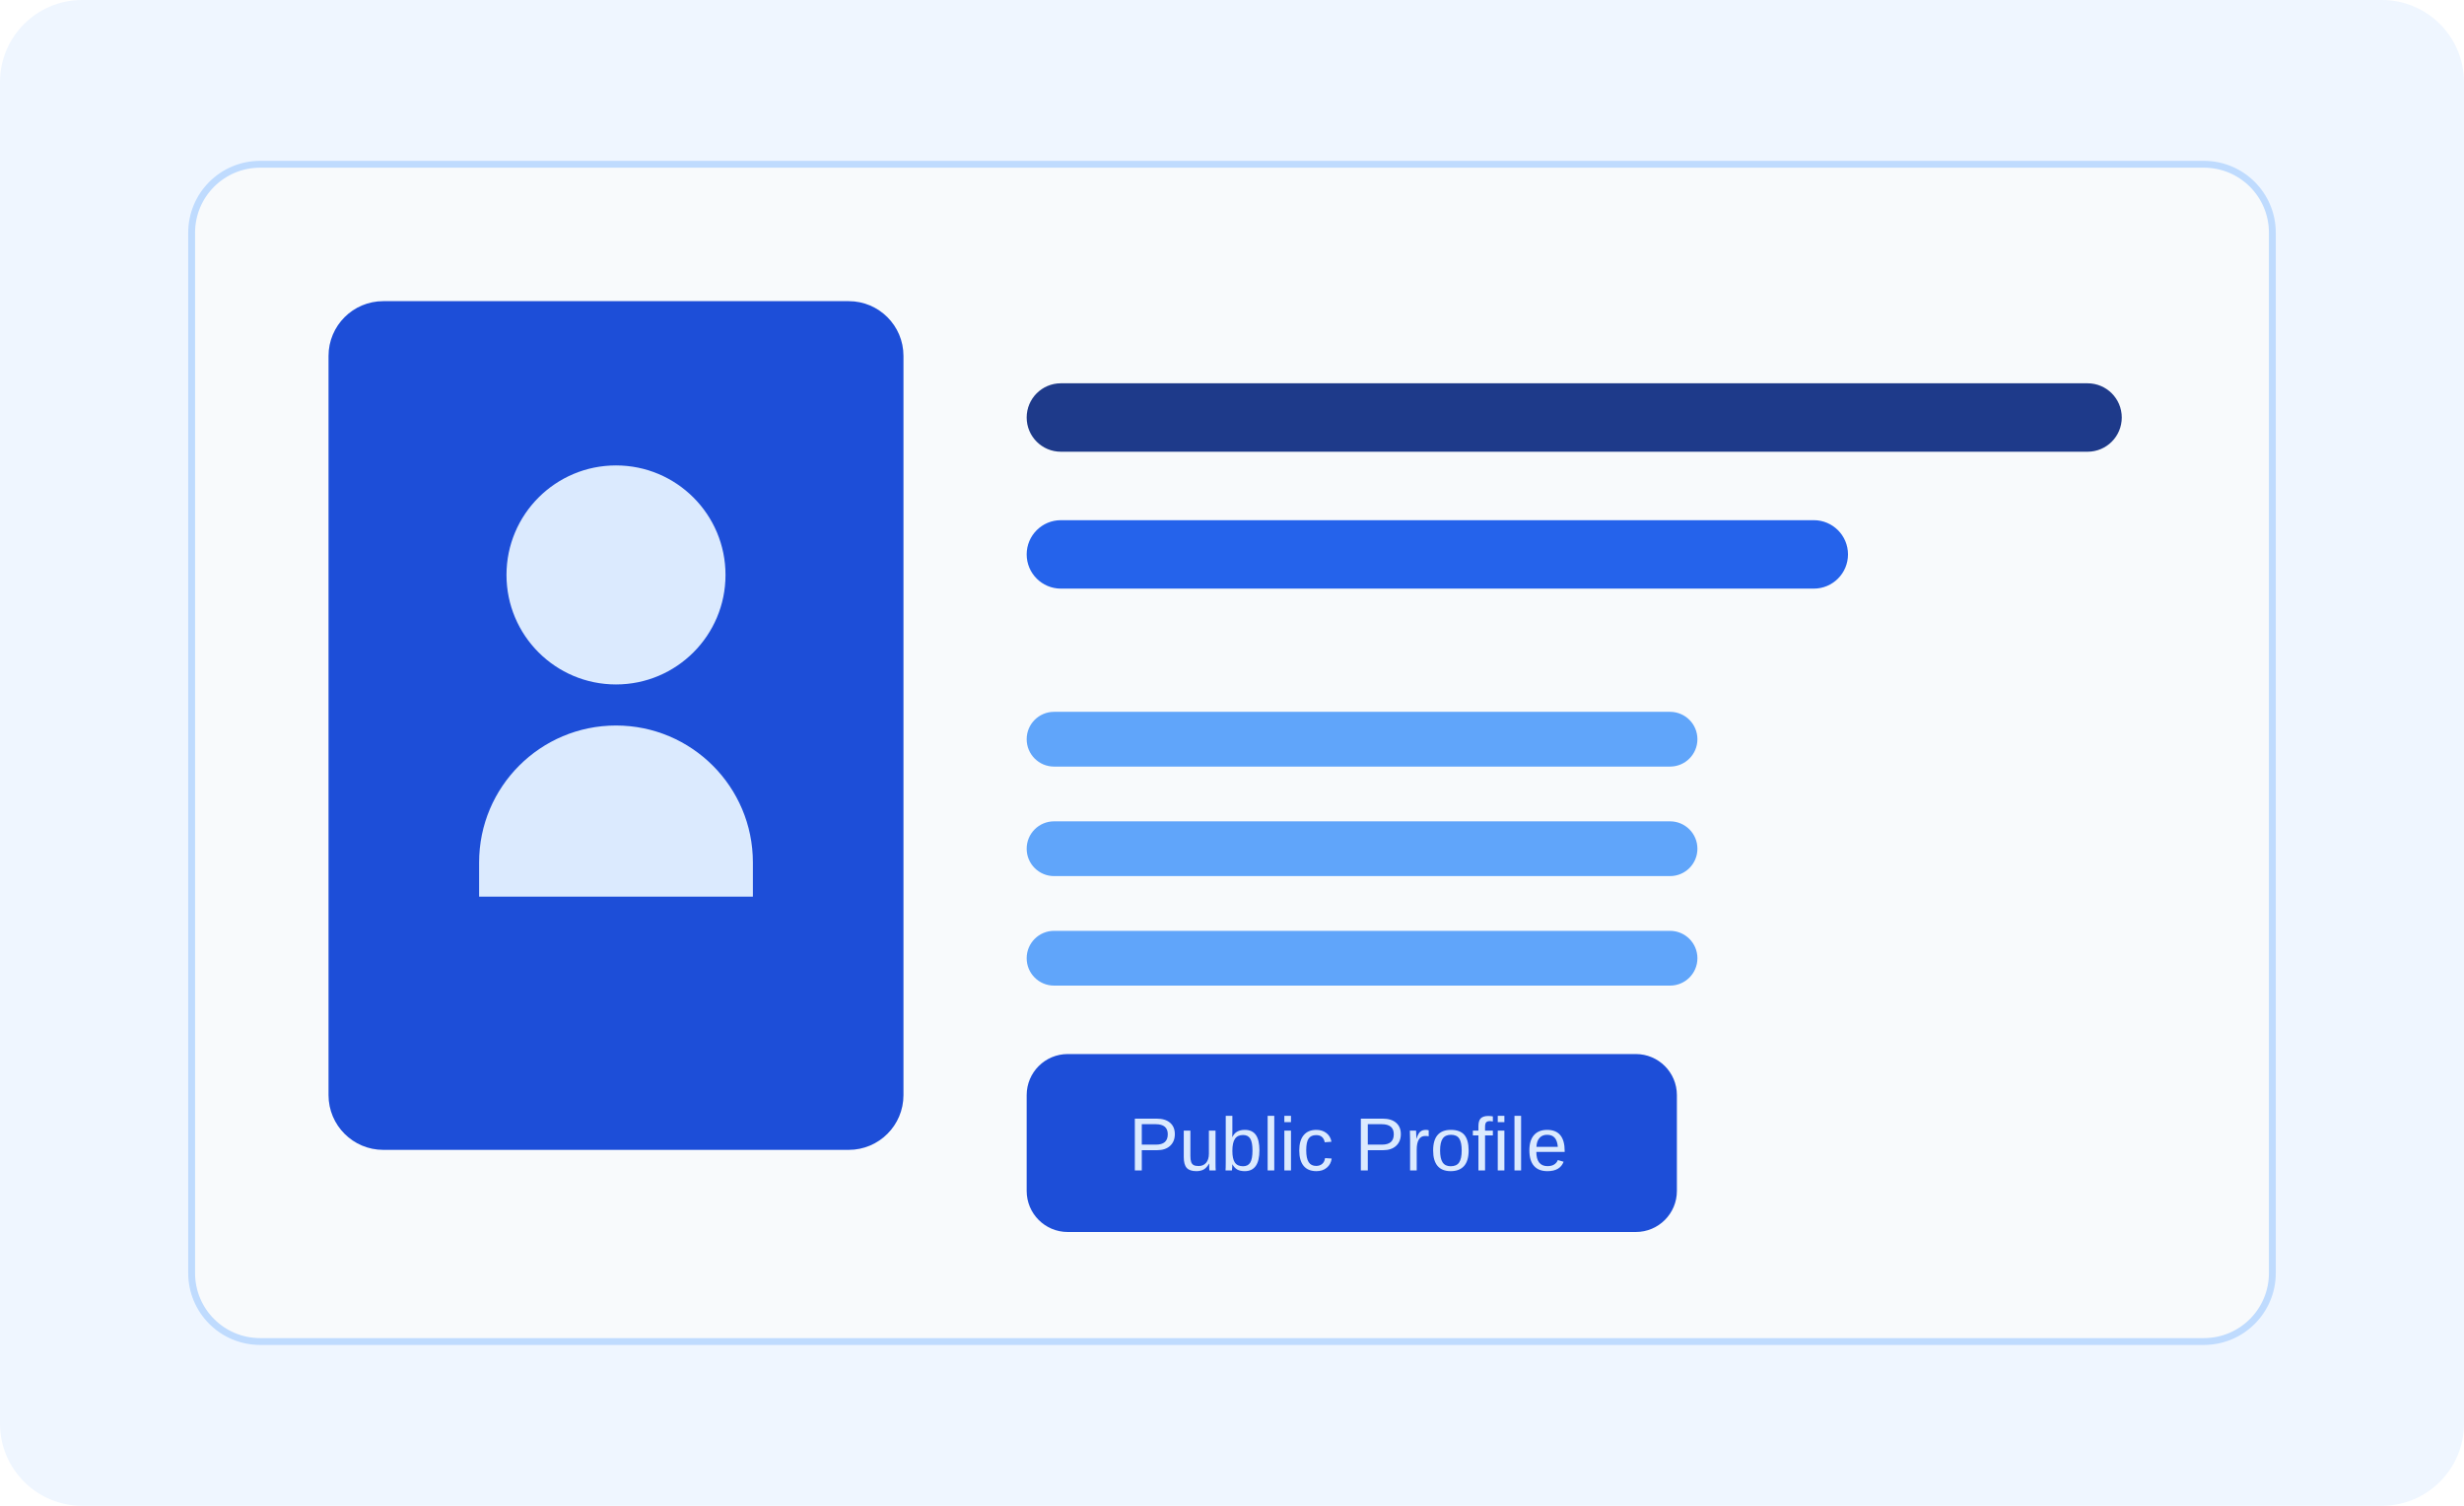
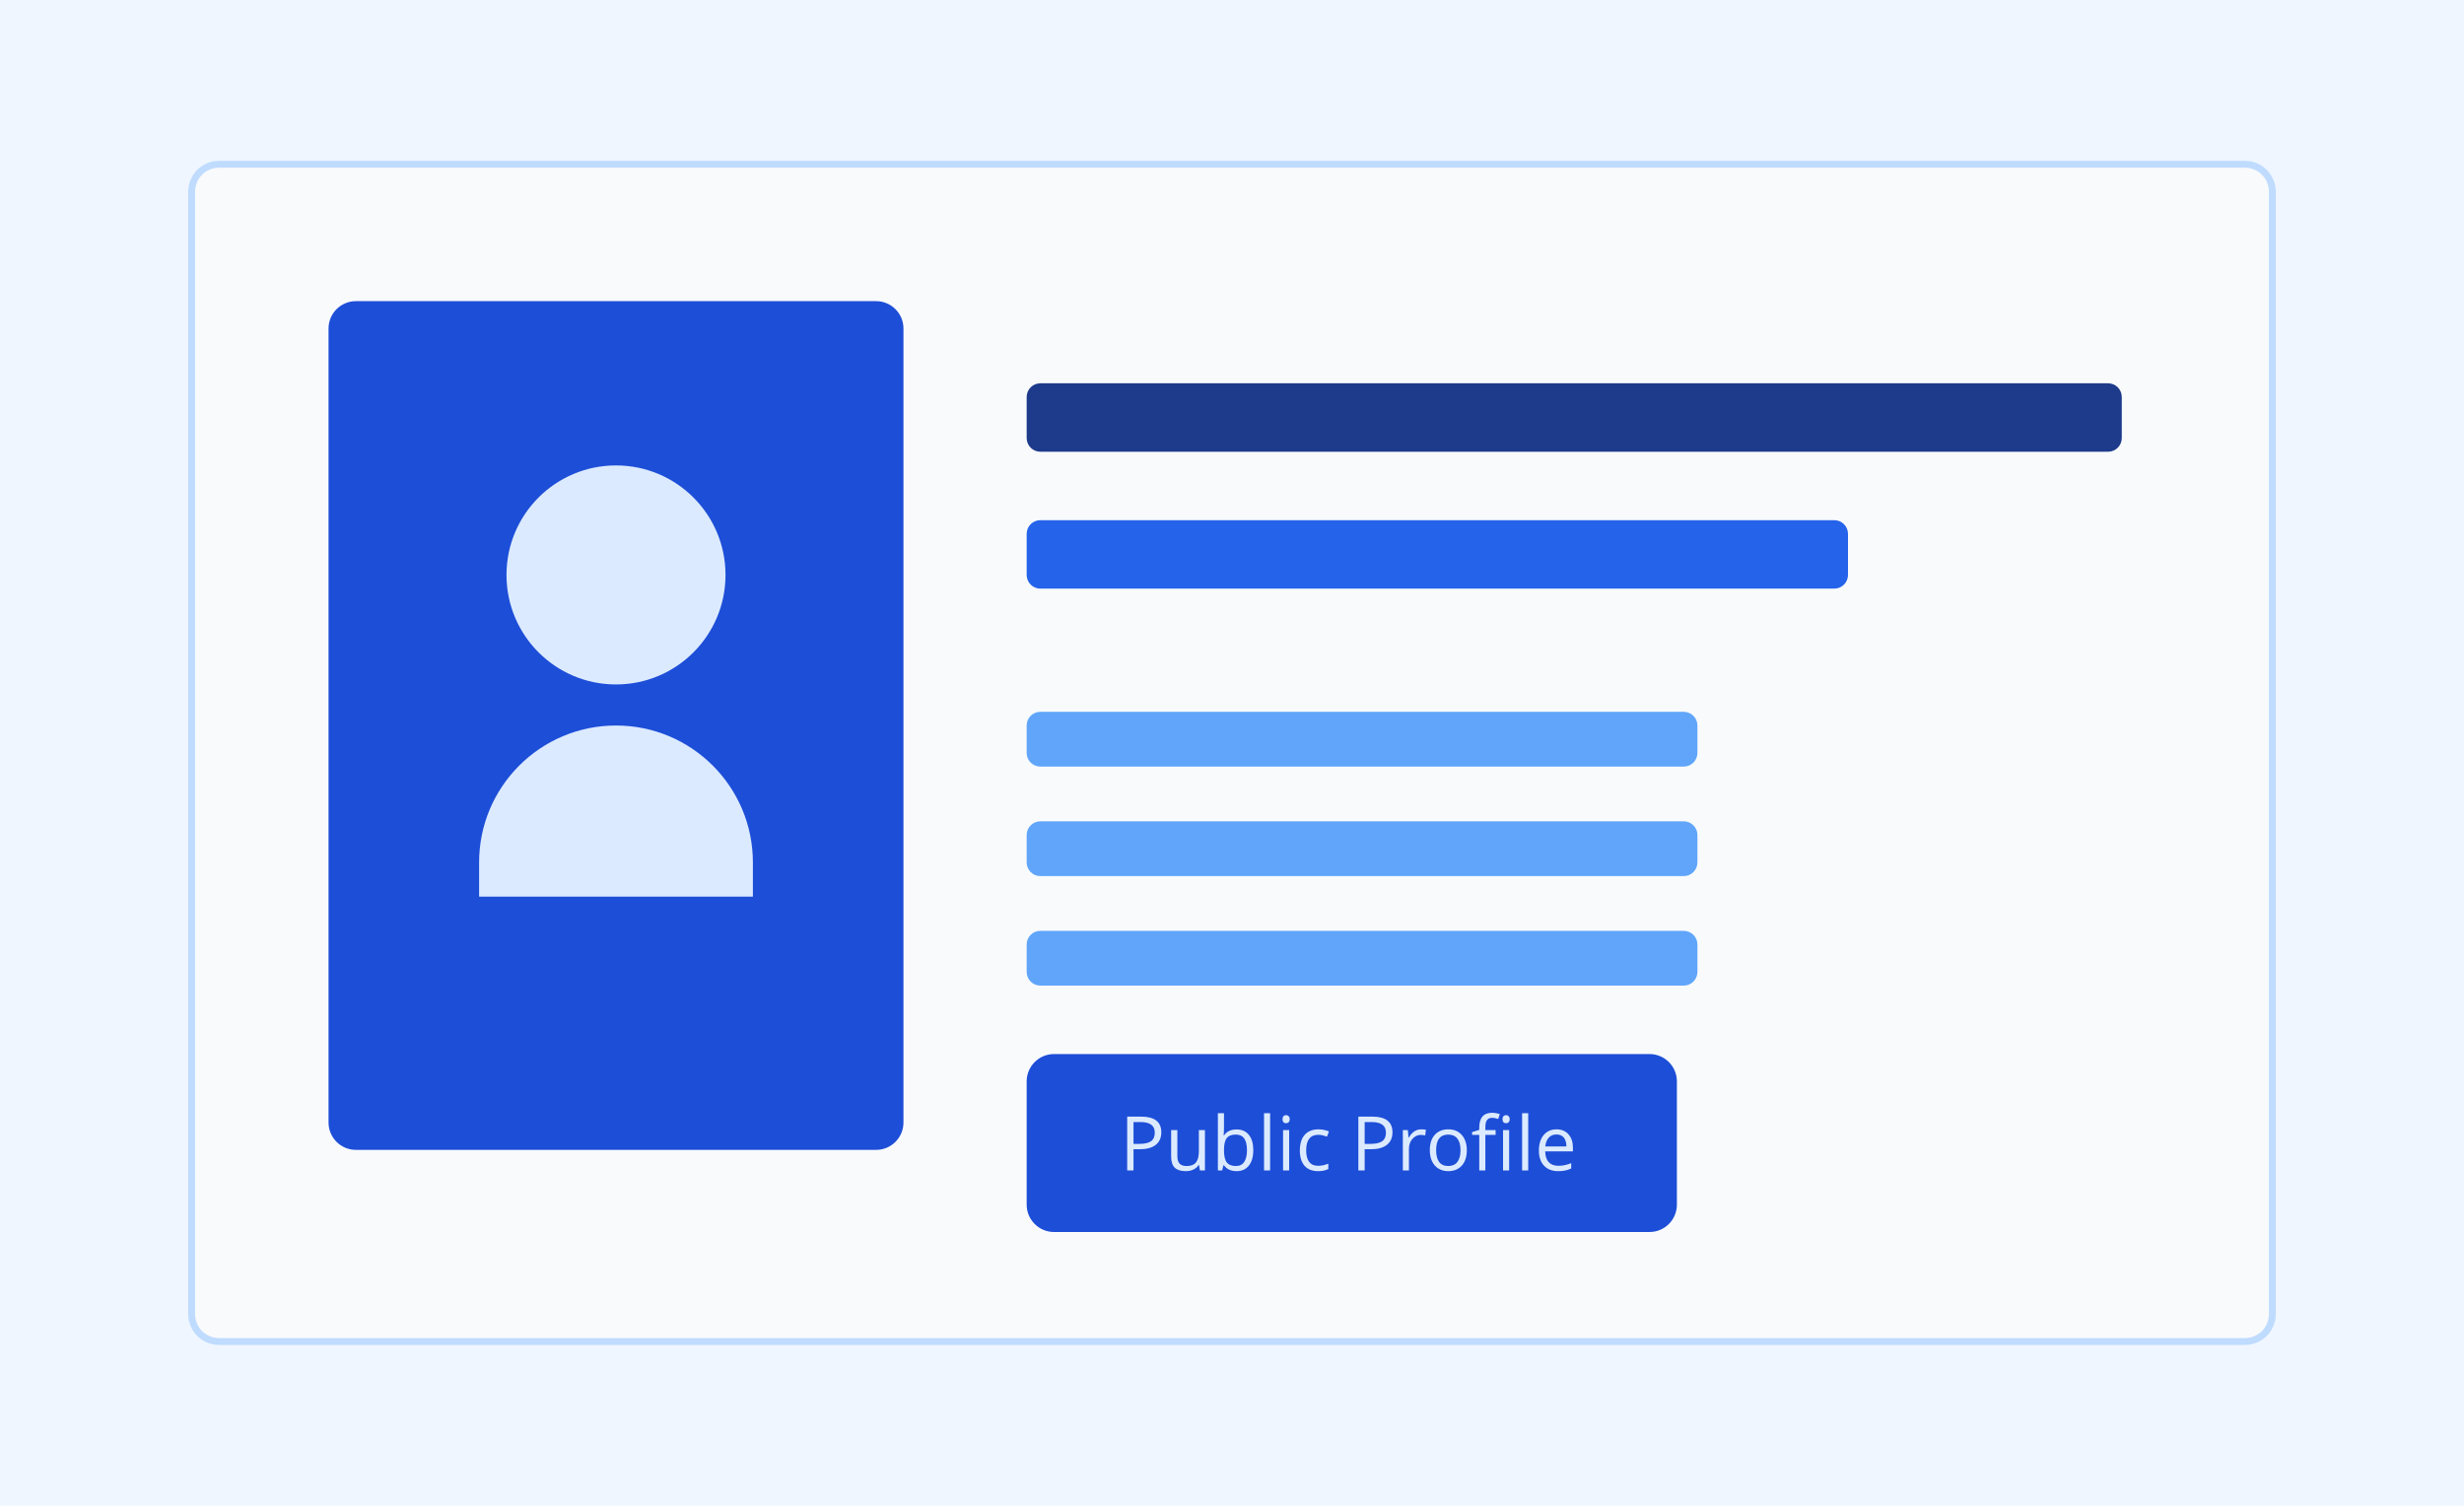
<svg xmlns="http://www.w3.org/2000/svg" width="360" height="220" viewBox="0 0 360 220" fill="none">
-   <rect width="360" height="220" rx="12" fill="#EFF6FF" />
-   <rect x="28" y="24" width="304" height="172" rx="10" fill="#F8FAFC" stroke="#BFDBFE" />
-   <rect x="48" y="44" width="84" height="124" rx="8" fill="#1D4ED8" />
+   <rect width="360" height="220" fill="#EFF6FF" />
+   <rect x="28" y="24" width="304" height="172" rx="4" fill="#F8FAFC" stroke="#BFDBFE" stroke-width="1" />
+   <rect x="48" y="44" width="84" height="124" rx="4" fill="#1D4ED8" />
  <circle cx="90" cy="84" r="16" fill="#DBEAFE" />
  <path d="M90 106C78.954 106 70 114.954 70 126V131H110V126C110 114.954 101.046 106 90 106Z" fill="#DBEAFE" />
-   <rect x="150" y="56" width="160" height="10" rx="5" fill="#1E3A8A" />
-   <rect x="150" y="76" width="120" height="10" rx="5" fill="#2563EB" />
-   <rect x="150" y="104" width="98" height="8" rx="4" fill="#60A5FA" />
-   <rect x="150" y="120" width="98" height="8" rx="4" fill="#60A5FA" />
-   <rect x="150" y="136" width="98" height="8" rx="4" fill="#60A5FA" />
-   <rect x="150" y="154" width="95" height="26" rx="6" fill="#1D4ED8" />
-   <text x="197" y="171" text-anchor="middle" fill="#DBEAFE" font-family="Arial, sans-serif" font-size="11">Public Profile</text>
+   <rect x="150" y="56" width="160" height="10" rx="2" fill="#1E3A8A" />
+   <rect x="150" y="76" width="120" height="10" rx="2" fill="#2563EB" />
+   <rect x="150" y="104" width="98" height="8" rx="2" fill="#60A5FA" />
+   <rect x="150" y="120" width="98" height="8" rx="2" fill="#60A5FA" />
+   <rect x="150" y="136" width="98" height="8" rx="2" fill="#60A5FA" />
+   <rect x="150" y="154" width="95" height="26" rx="4" fill="#1D4ED8" />
+   <text x="197" y="171" text-anchor="middle" fill="#DBEAFE" font-family="'Open Sans', Arial, sans-serif" font-size="11">Public Profile</text>
</svg>
